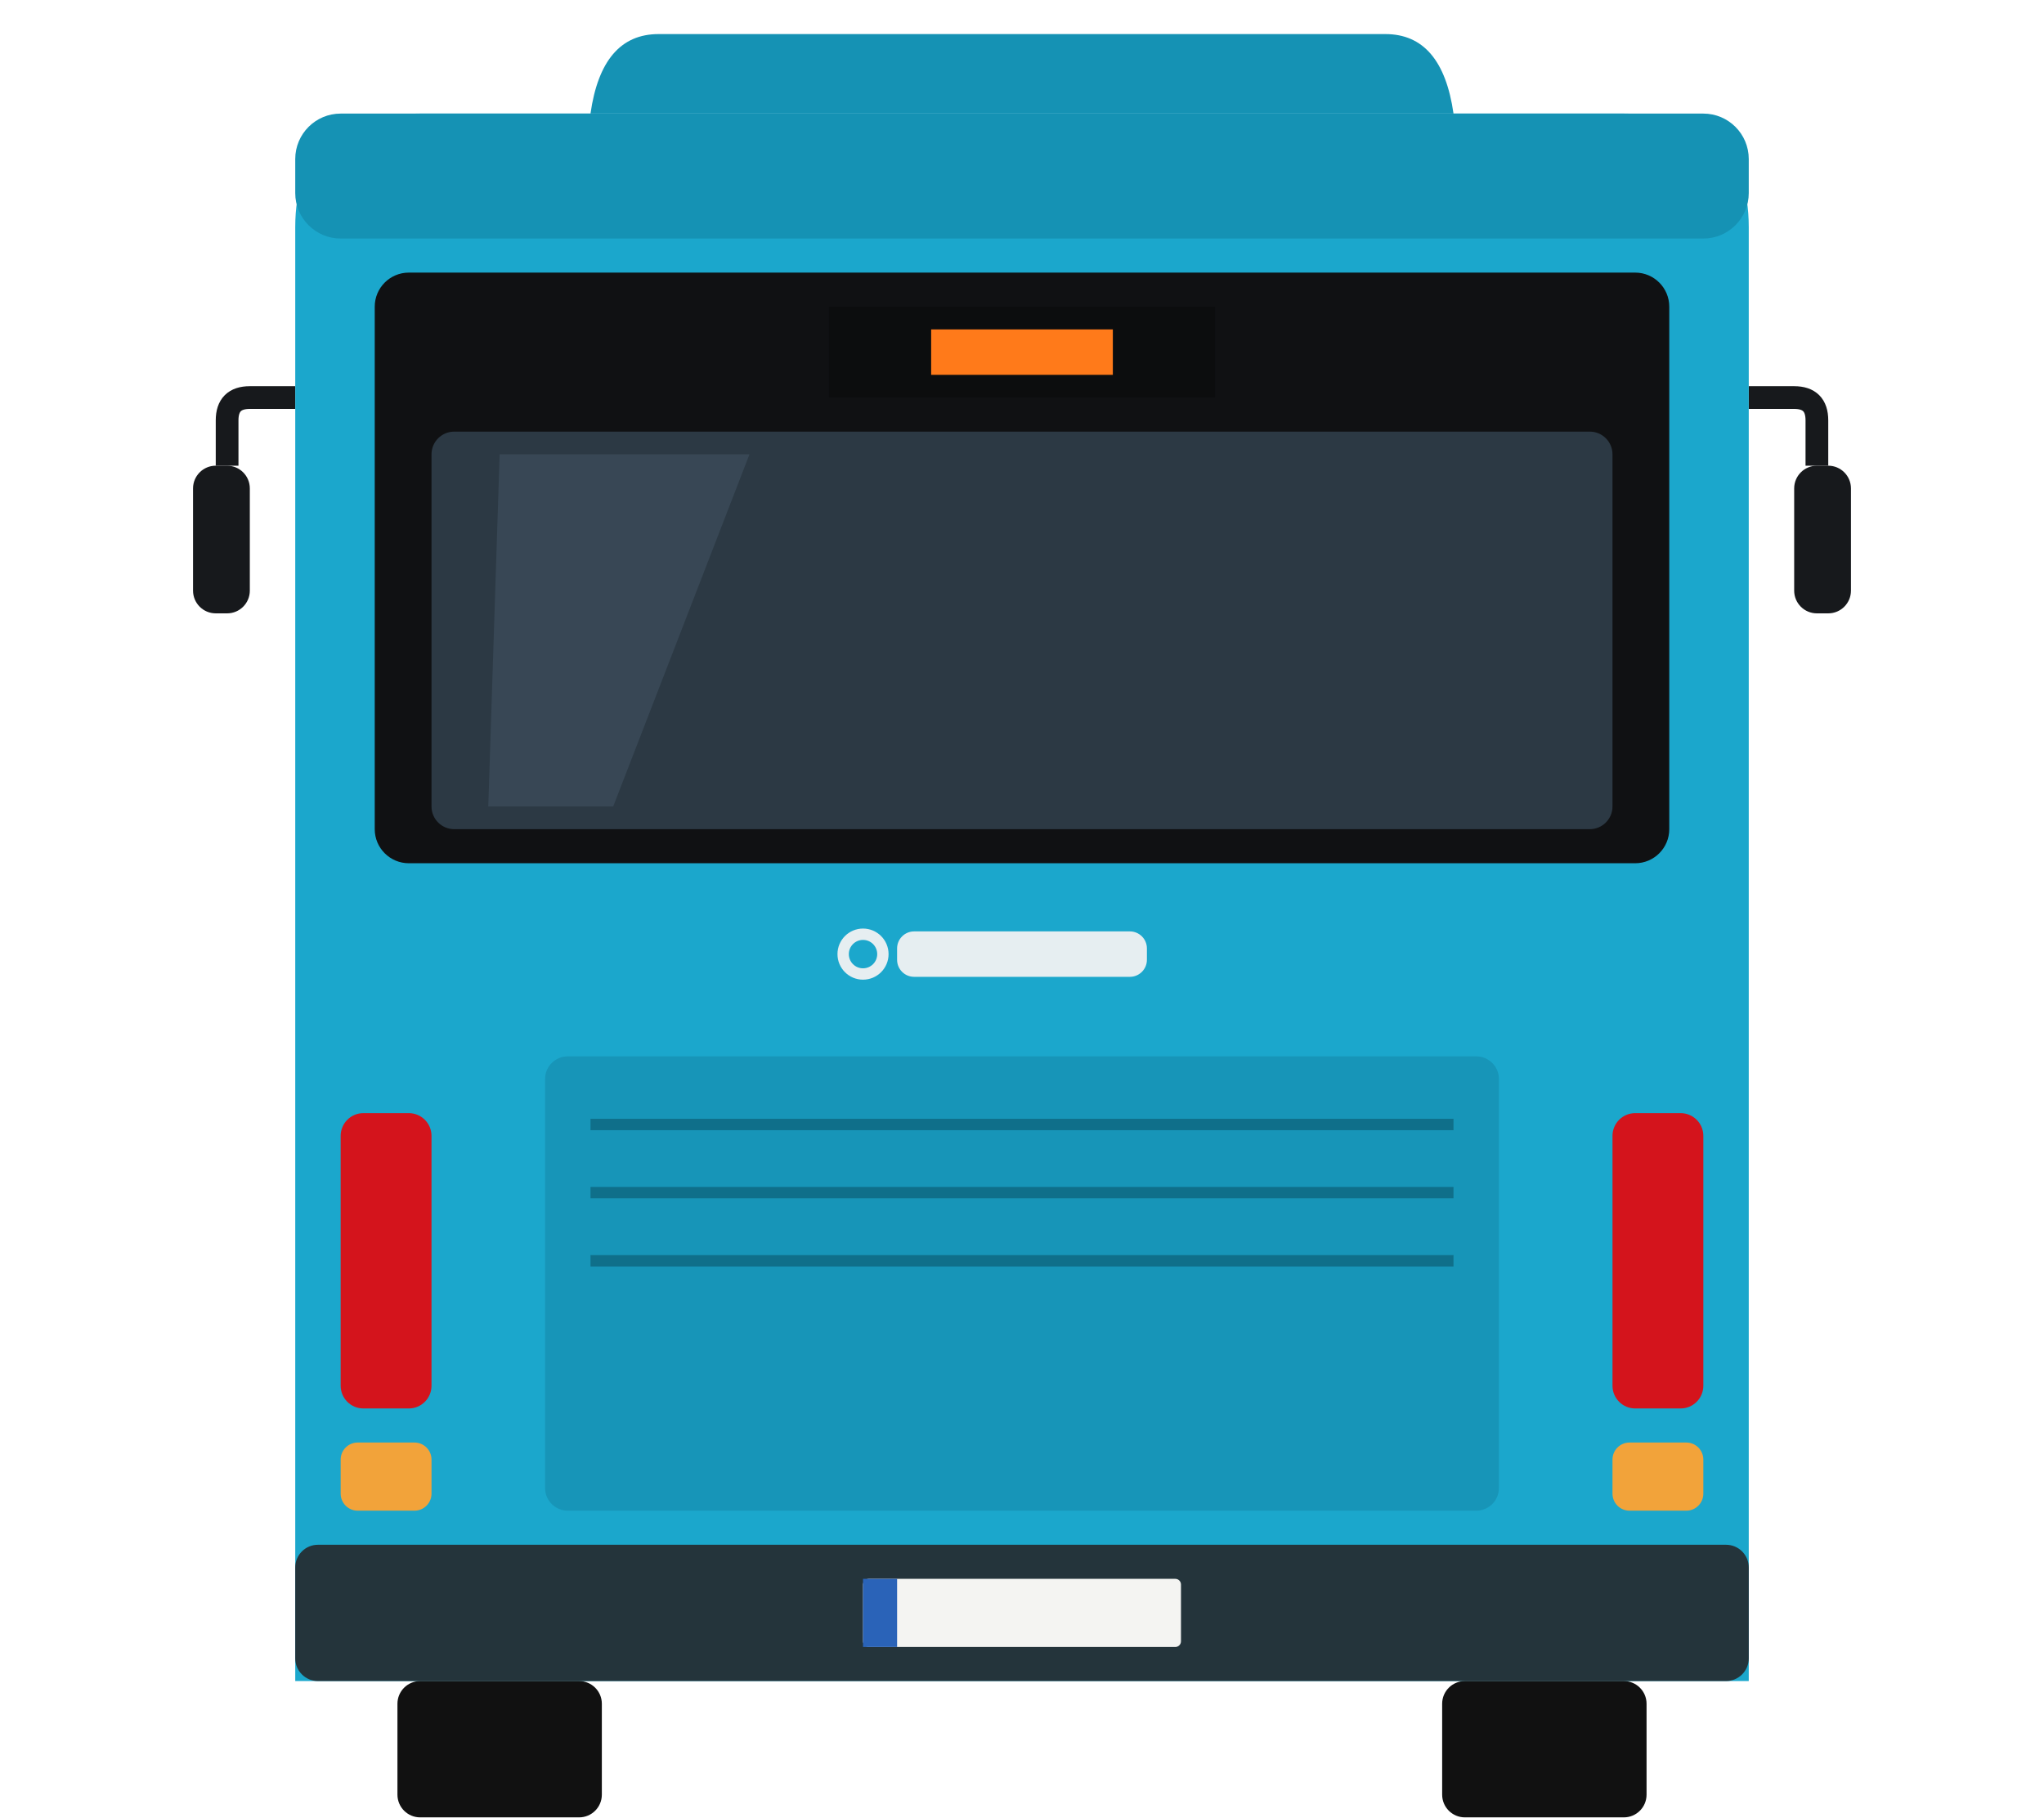
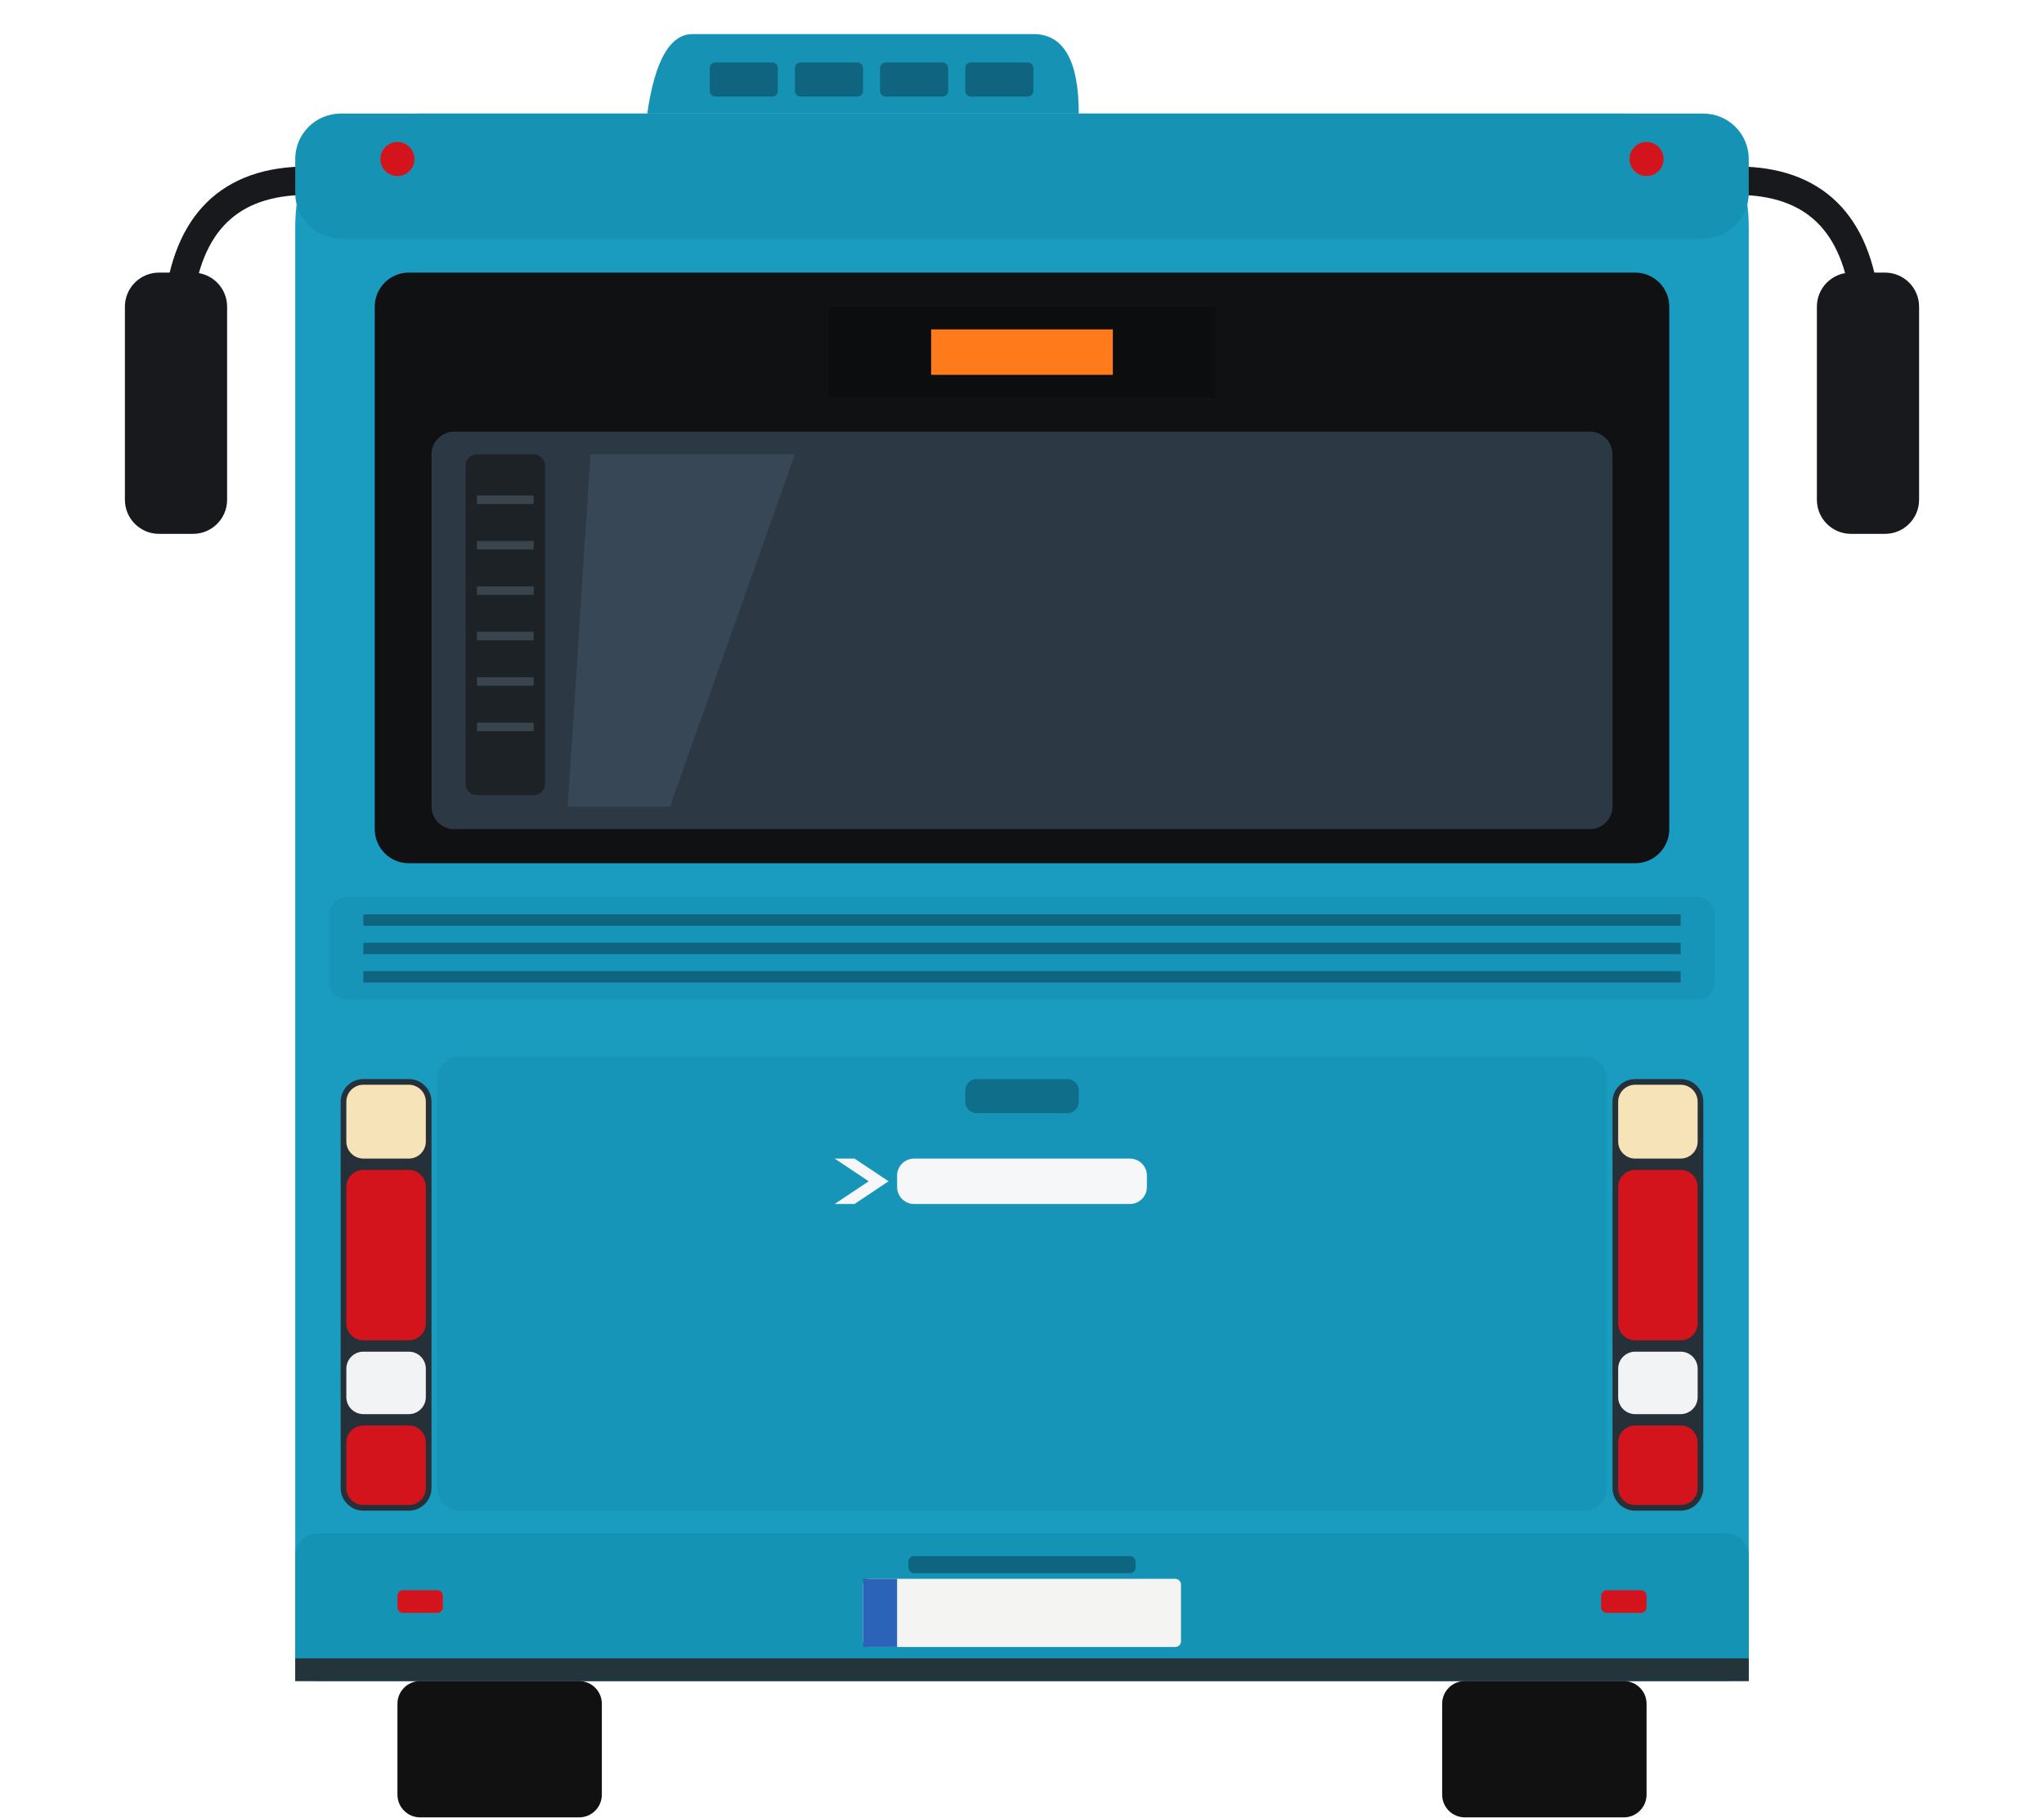
<svg xmlns="http://www.w3.org/2000/svg" viewBox="0 0 360 320">
  <g>
-     <path d="M52 70 H44 Q40 70 40 74 V82" stroke="#17191c" stroke-width="4" fill="none" />
-     <rect x="34" y="82" width="10" height="26" rx="4" fill="#17191c" />
-     <path d="M308 70 H316 Q320 70 320 74 V82" stroke="#17191c" stroke-width="4" fill="none" />
-     <rect x="316" y="82" width="10" height="26" rx="4" fill="#17191c" />
-     <path d="M116 6 H244 Q254 6 256 20 H104 Q106 6 116 6 Z" fill="#1592b4" />
-     <path d="M52 296 V40 Q52 20 74 20 H286 Q308 20 308 40 V296 Z" fill="#1ba7cc" />
+     <path d="M58 32 Q36 30 32 50" stroke="#17191c" stroke-width="5" fill="none" />
+     <rect x="22" y="48" width="18" height="46" rx="6" fill="#17191c" />
+     <path d="M302 32 Q324 30 328 50" stroke="#17191c" stroke-width="5" fill="none" />
+     <rect x="320" y="48" width="18" height="46" rx="6" fill="#17191c" />
+     <path d="M122 6 H182 Q190 6 190 20 H114 Q116 6 122 6 Z" fill="#1592b4" />
+     <g fill="#0f6480">
+       <rect x="125" y="11" width="12" height="6" rx="1" />
+       <rect x="140" y="11" width="12" height="6" rx="1" />
+       <rect x="155" y="11" width="12" height="6" rx="1" />
+       <rect x="170" y="11" width="12" height="6" rx="1" />
+     </g>
+     <path d="M52 296 V40 Q52 20 74 20 H286 Q308 20 308 40 V296 Z" fill="#1a9cc0" />
    <rect x="52" y="20" width="256" height="22" rx="8" fill="#1592b4" />
+     <circle cx="70" cy="28" r="3" fill="#d4141c" />
+     <circle cx="290" cy="28" r="3" fill="#d4141c" />
    <rect x="66" y="48" width="228" height="104" rx="6" fill="#101113" />
    <rect x="146" y="54" width="68" height="16" fill="#0c0d0e" />
    <rect x="164" y="58" width="32" height="8" fill="#ff7a1a" />
    <rect x="76" y="76" width="208" height="70" rx="4" fill="#2c3944" />
-     <path d="M88 80 L132 80 L108 142 L86 142 Z" fill="#46596a" opacity=".45" />
-     <rect x="158" y="164" width="44" height="8" rx="3" fill="#e6eef1" />
-     <circle cx="152" cy="168" r="3.5" fill="none" stroke="#e6eef1" stroke-width="2" />
-     <rect x="60" y="196" width="16" height="52" rx="4" fill="#d4141c" />
-     <rect x="284" y="196" width="16" height="52" rx="4" fill="#d4141c" />
-     <rect x="60" y="254" width="16" height="12" rx="3" fill="#f2a33a" />
-     <rect x="284" y="254" width="16" height="12" rx="3" fill="#f2a33a" />
-     <rect x="96" y="186" width="168" height="80" rx="4" fill="#1795b8" />
-     <g stroke="#0f6f8a" stroke-width="2">
-       <path d="M104 198 H256" />
-       <path d="M104 210 H256" />
-       <path d="M104 222 H256" />
+     <path d="M104 80 L140 80 L118 142 L100 142 Z" fill="#46596a" opacity=".45" />
+     <rect x="82" y="80" width="14" height="60" rx="2" fill="#1d2227" />
+     <g stroke="#3a444c" stroke-width="1.5">
+       <path d="M84 88 H94" />
+       <path d="M84 96 H94" />
+       <path d="M84 104 H94" />
+       <path d="M84 112 H94" />
+       <path d="M84 120 H94" />
+       <path d="M84 128 H94" />
    </g>
-     <rect x="52" y="272" width="256" height="24" rx="4" fill="#24343b" />
+     <rect x="58" y="158" width="244" height="18" rx="3" fill="#1795b8" />
+     <g stroke="#0f6480" stroke-width="2">
+       <path d="M64 162 H296" />
+       <path d="M64 167 H296" />
+       <path d="M64 172 H296" />
+     </g>
+     <rect x="77" y="186" width="206" height="80" rx="4" fill="#1795b8" />
+     <rect x="170" y="190" width="20" height="6" rx="2" fill="#0f6f8a" />
+     <rect x="158" y="204" width="44" height="8" rx="3" fill="#f6f7f8" />
+     <path d="M147 204 L153 208 L147 212 H150.5 L156.5 208 L150.5 204 Z" fill="#f6f7f8" />
+     <rect x="60" y="190" width="16" height="76" rx="4" fill="#263038" />
+     <rect x="284" y="190" width="16" height="76" rx="4" fill="#263038" />
+     <g fill="#f6e3b8">
+       <rect x="61" y="191" width="14" height="13" rx="3" />
+       <rect x="285" y="191" width="14" height="13" rx="3" />
+     </g>
+     <g fill="#f1f3f4">
+       <rect x="61" y="238" width="14" height="11" rx="3" />
+       <rect x="285" y="238" width="14" height="11" rx="3" />
+     </g>
+     <g fill="#d4141c">
+       <rect x="61" y="206" width="14" height="30" rx="3" />
+       <rect x="285" y="206" width="14" height="30" rx="3" />
+       <rect x="61" y="251" width="14" height="14" rx="3" />
+       <rect x="285" y="251" width="14" height="14" rx="3" />
+     </g>
+     <rect x="52" y="270" width="256" height="26" rx="4" fill="#1593b5" />
+     <rect x="52" y="292" width="256" height="4" fill="#24343b" />
+     <rect x="160" y="274" width="40" height="3" rx="1" fill="#0f6480" />
    <rect x="152" y="278" width="56" height="12" rx="1" fill="#f4f4f2" />
    <rect x="152" y="278" width="6" height="12" fill="#2a63b8" />
+     <g fill="#d4141c">
+       <rect x="70" y="280" width="8" height="4" rx="1" />
+       <rect x="282" y="280" width="8" height="4" rx="1" />
+     </g>
    <rect x="70" y="296" width="36" height="24" rx="4" fill="#111" />
    <rect x="254" y="296" width="36" height="24" rx="4" fill="#111" />
  </g>
</svg>
